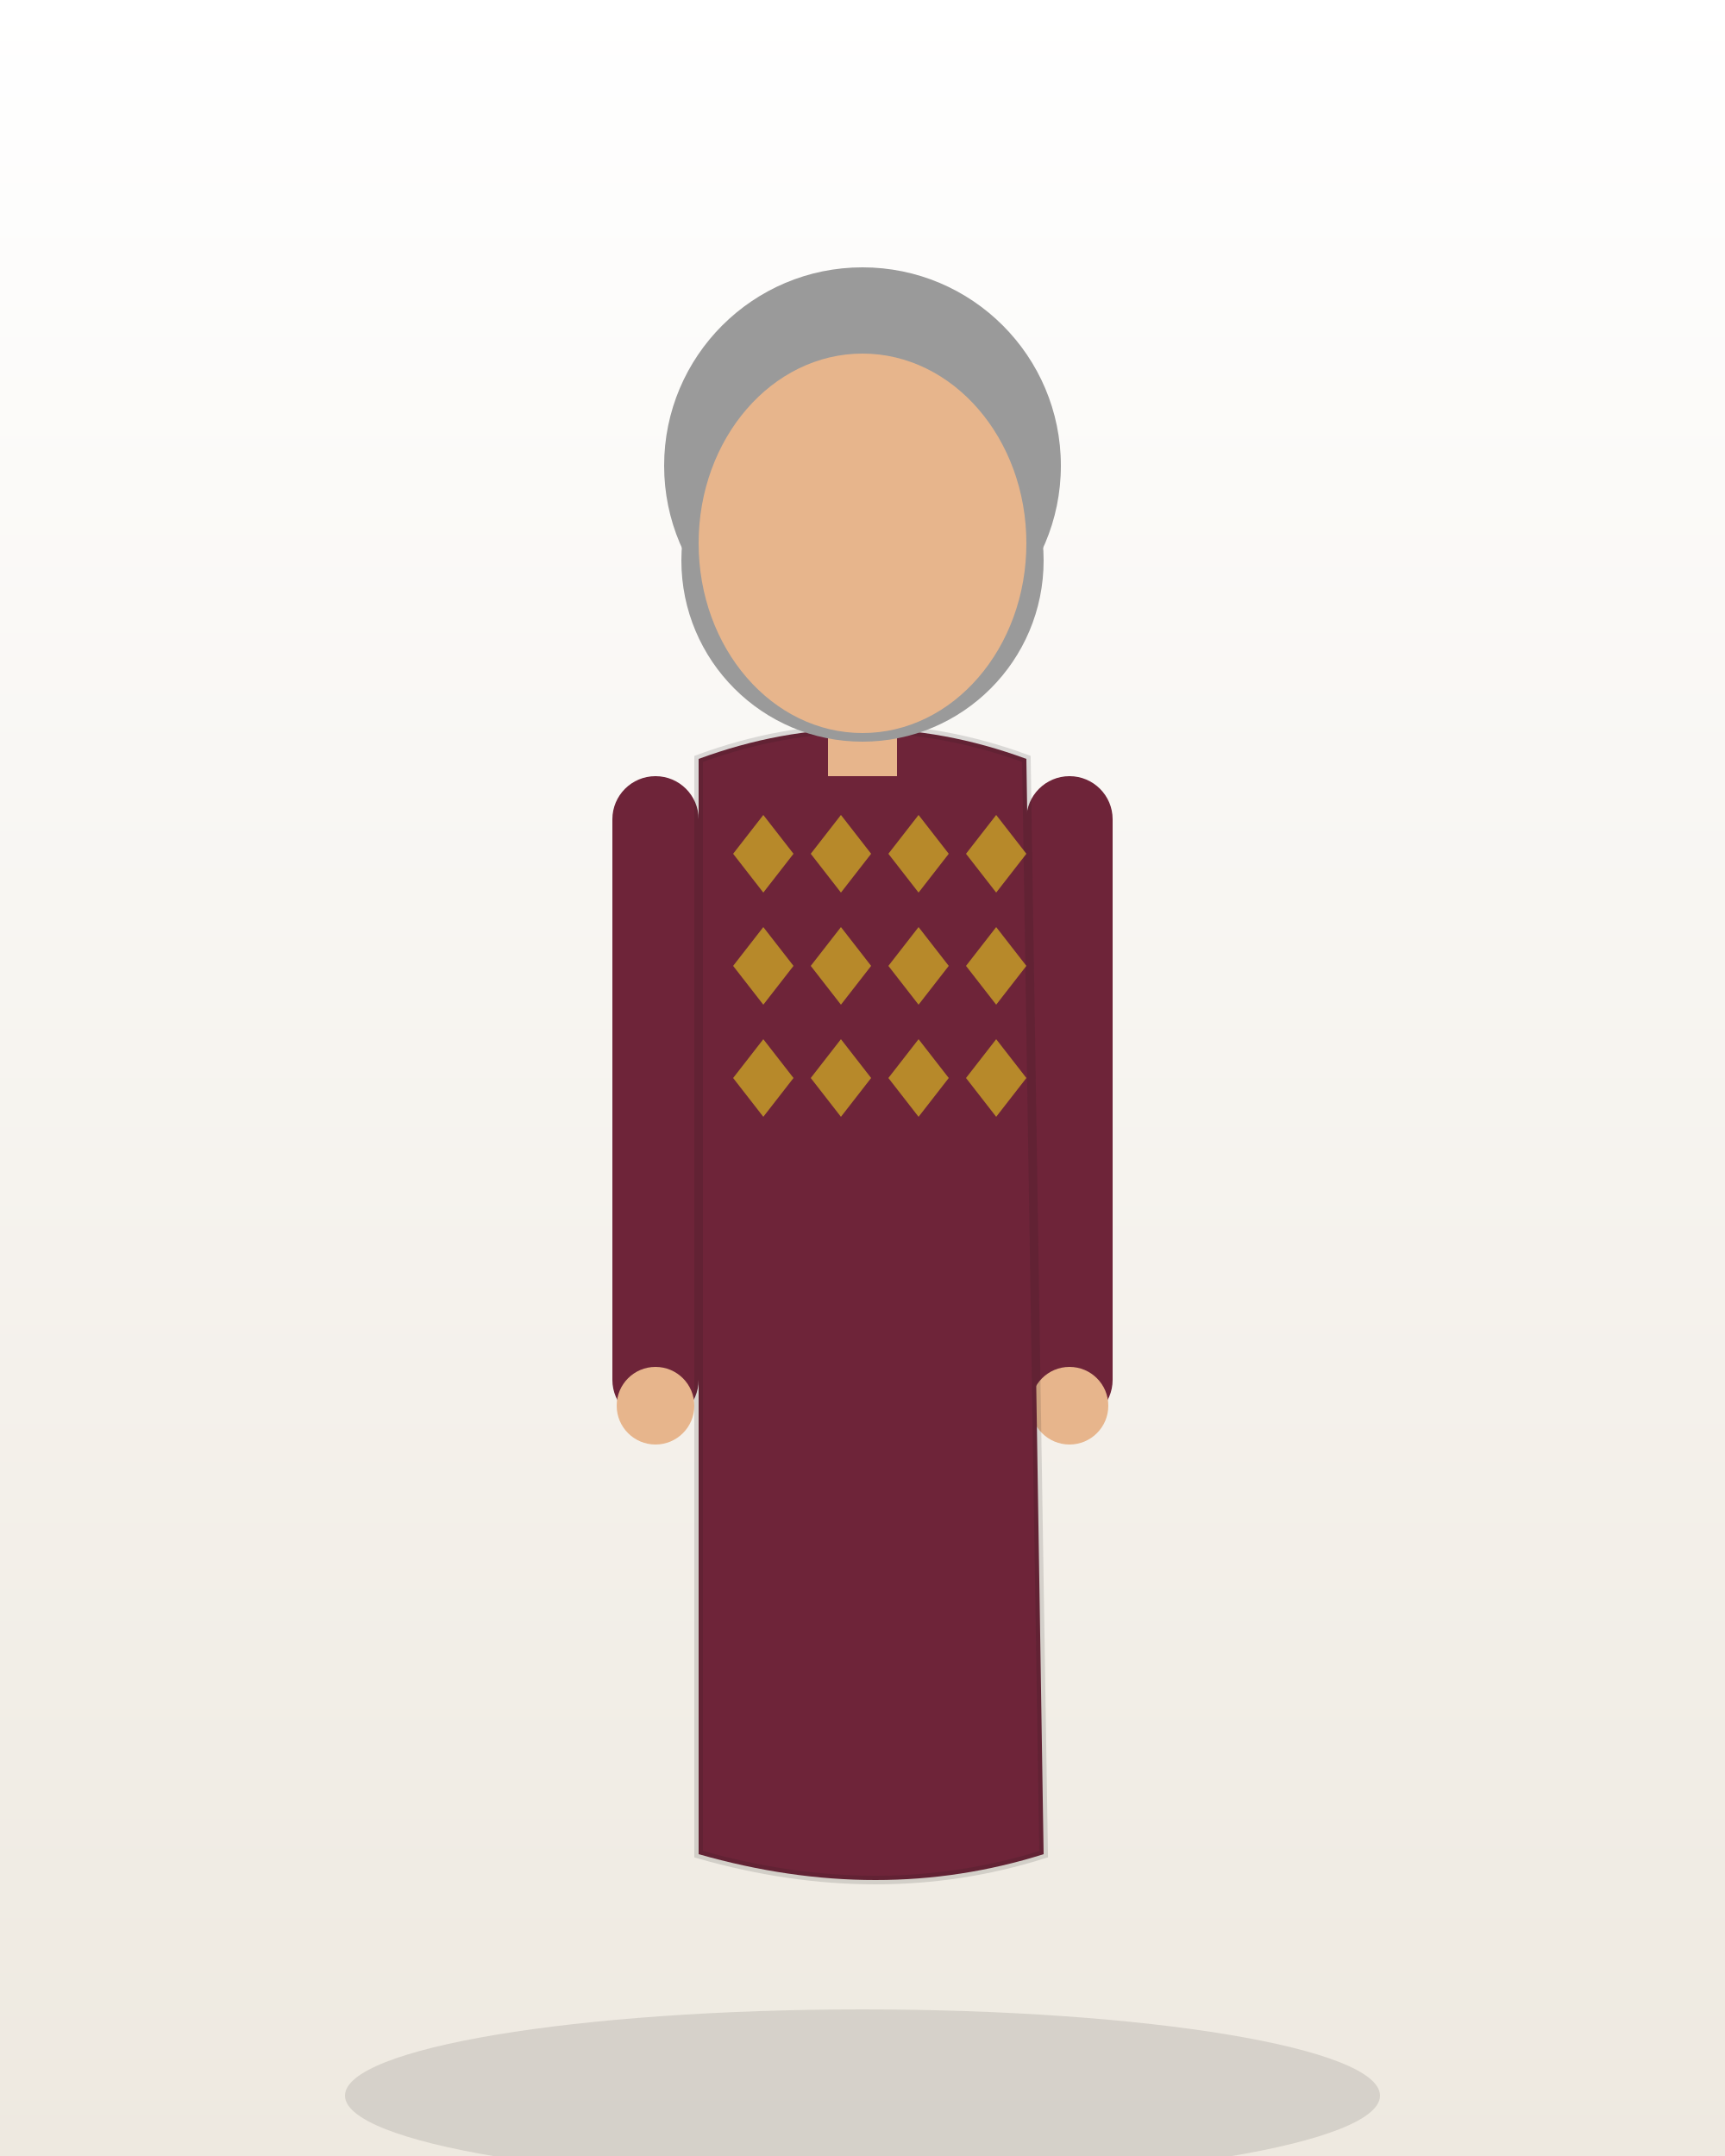
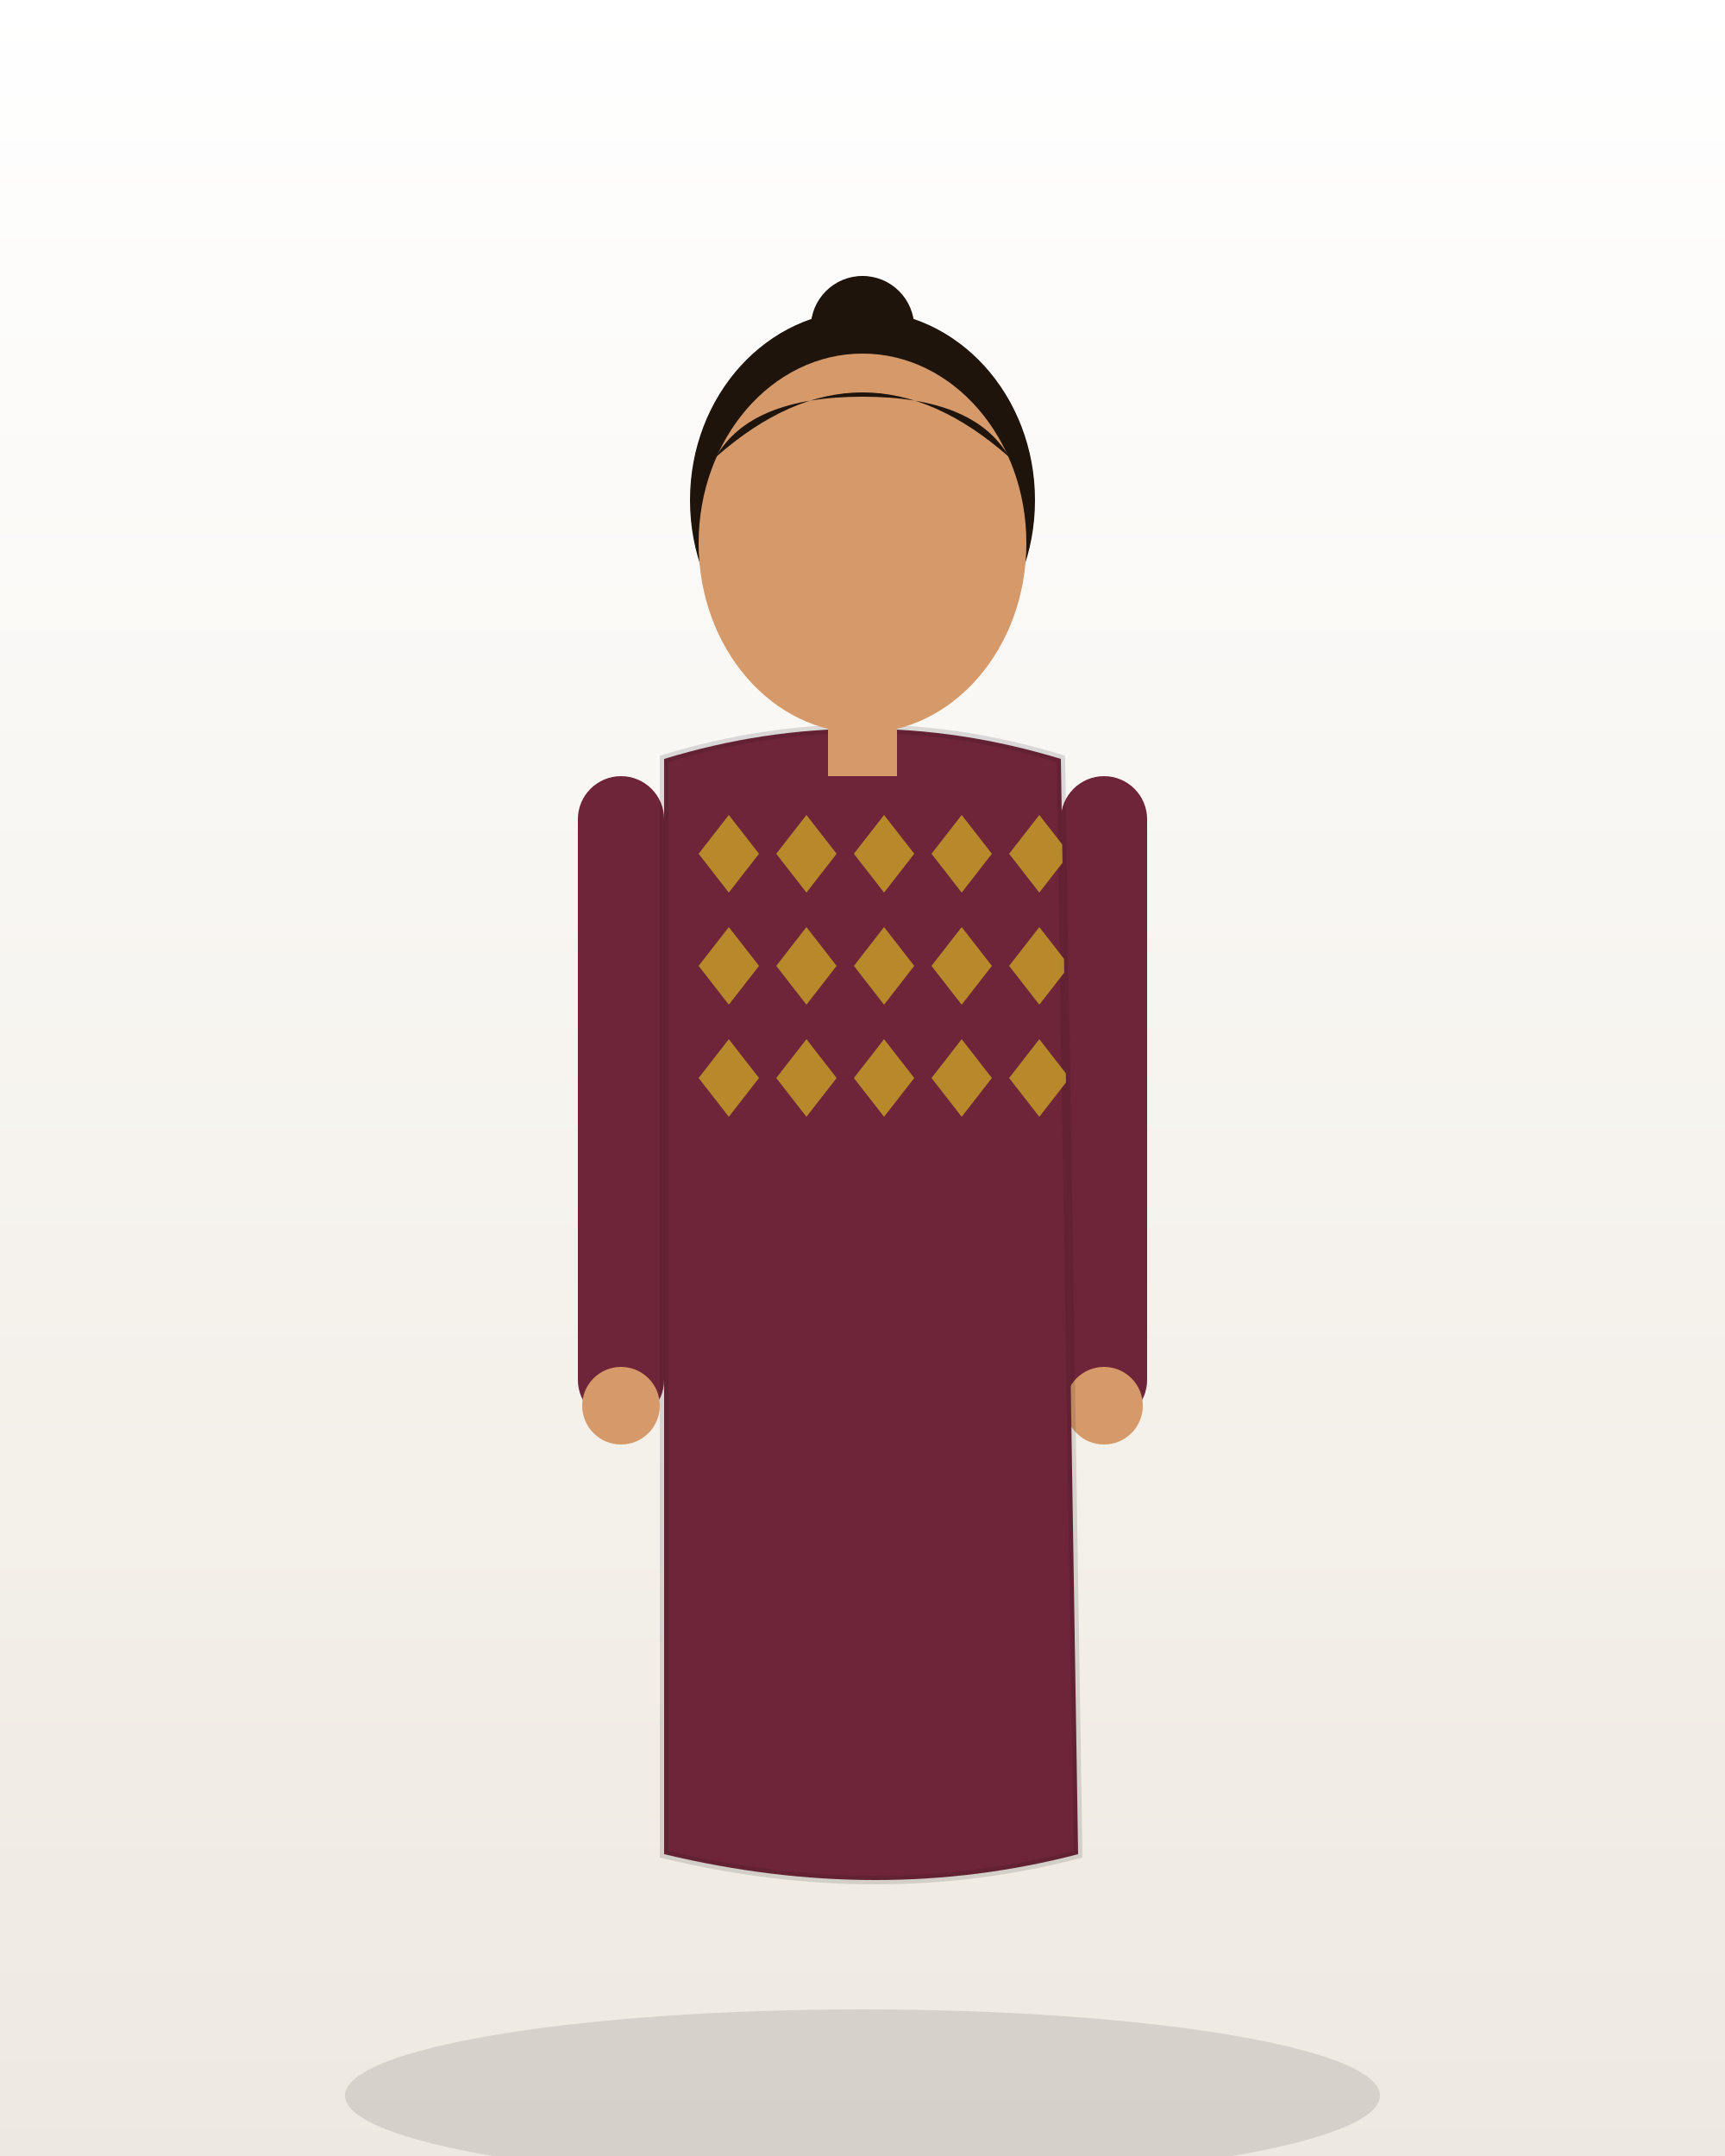
<svg xmlns="http://www.w3.org/2000/svg" width="400" height="500" viewBox="0 0 400 500" role="img" aria-label="Snowflake Overcoat illustration">
  <defs>
    <linearGradient id="g-burgundy-snowflake-coat" x1="0" y1="0" x2="0" y2="1">
      <stop offset="0" stop-color="#ffffff" />
      <stop offset="1" stop-color="#eee9e0" />
    </linearGradient>
  </defs>
  <rect width="400" height="500" fill="url(#g-burgundy-snowflake-coat)" />
  <ellipse cx="200" cy="486" rx="120" ry="20" fill="#1c1a17" opacity="0.12" />
  <clipPath id="t-burgundy-snowflake-coat">
-     <path d="M162 176     q38 -14 76 0     l4 254     q-38 12 -80 0 Z" />
+     <path d="M154 176     q46 -14 92 0     l4 254     q-46 12 -96 0 Z" />
  </clipPath>
-   <rect x="142" y="180" width="20" height="150" rx="10" fill="#6E2439" />
-   <rect x="238" y="180" width="20" height="150" rx="10" fill="#6E2439" />
-   <circle cx="152" cy="326" r="9" fill="#E7B58C" />
-   <circle cx="248" cy="326" r="9" fill="#E7B58C" />
-   <path d="M162 176     q38 -14 76 0     l4 254     q-38 12 -80 0 Z" fill="#6E2439" stroke="#1c1a17" stroke-opacity="0.14" stroke-width="2" />
+   <rect x="134" y="180" width="20" height="150" rx="10" fill="#6E2439" />
+   <rect x="246" y="180" width="20" height="150" rx="10" fill="#6E2439" />
+   <circle cx="144" cy="326" r="9" fill="#D69A6A" />
+   <circle cx="256" cy="326" r="9" fill="#D69A6A" />
+   <path d="M154 176     q46 -14 92 0     l4 254     q-46 12 -96 0 Z" fill="#6E2439" stroke="#1c1a17" stroke-opacity="0.14" stroke-width="2" />
  <g clip-path="url(#t-burgundy-snowflake-coat)">
    <g fill="#C9A227" opacity="0.8">
-       <path d="M170 198 l7 -9 l7 9 l-7 9 Z" />
-       <path d="M188 198 l7 -9 l7 9 l-7 9 Z" />
-       <path d="M206 198 l7 -9 l7 9 l-7 9 Z" />
-       <path d="M224 198 l7 -9 l7 9 l-7 9 Z" />
-       <path d="M170 224 l7 -9 l7 9 l-7 9 Z" />
-       <path d="M188 224 l7 -9 l7 9 l-7 9 Z" />
-       <path d="M206 224 l7 -9 l7 9 l-7 9 Z" />
-       <path d="M224 224 l7 -9 l7 9 l-7 9 Z" />
-       <path d="M170 250 l7 -9 l7 9 l-7 9 Z" />
-       <path d="M188 250 l7 -9 l7 9 l-7 9 Z" />
-       <path d="M206 250 l7 -9 l7 9 l-7 9 Z" />
-       <path d="M224 250 l7 -9 l7 9 l-7 9 Z" />
+       <path d="M162 198 l7 -9 l7 9 l-7 9 Z" />
+       <path d="M180 198 l7 -9 l7 9 l-7 9 Z" />
+       <path d="M198 198 l7 -9 l7 9 l-7 9 Z" />
+       <path d="M216 198 l7 -9 l7 9 l-7 9 Z" />
+       <path d="M234 198 l7 -9 l7 9 l-7 9 Z" />
+       <path d="M162 224 l7 -9 l7 9 l-7 9 Z" />
+       <path d="M180 224 l7 -9 l7 9 l-7 9 Z" />
+       <path d="M198 224 l7 -9 l7 9 l-7 9 Z" />
+       <path d="M216 224 l7 -9 l7 9 l-7 9 Z" />
+       <path d="M234 224 l7 -9 l7 9 l-7 9 Z" />
+       <path d="M162 250 l7 -9 l7 9 l-7 9 Z" />
+       <path d="M180 250 l7 -9 l7 9 l-7 9 Z" />
+       <path d="M198 250 l7 -9 l7 9 l-7 9 Z" />
+       <path d="M216 250 l7 -9 l7 9 l-7 9 Z" />
+       <path d="M234 250 l7 -9 l7 9 l-7 9 Z" />
    </g>
  </g>
-   <rect x="192" y="150" width="16" height="30" fill="#E7B58C" />
-   <circle cx="200" cy="108" r="46" fill="#9A9A9A" />
-   <circle cx="200" cy="130" r="42" fill="#9A9A9A" />
-   <ellipse cx="200" cy="126" rx="38" ry="44" fill="#E7B58C" />
+   <rect x="192" y="150" width="16" height="30" fill="#D69A6A" />
+   <ellipse cx="200" cy="116" rx="40" ry="44" fill="#1E140C" />
+   <circle cx="200" cy="76" r="12" fill="#1E140C" />
+   <ellipse cx="200" cy="126" rx="38" ry="44" fill="#D69A6A" />
+   <path d="M166 106 q34 -30 68 0 q-8 -14 -34 -14 q-26 0 -34 14 Z" fill="#1E140C" />
</svg>
